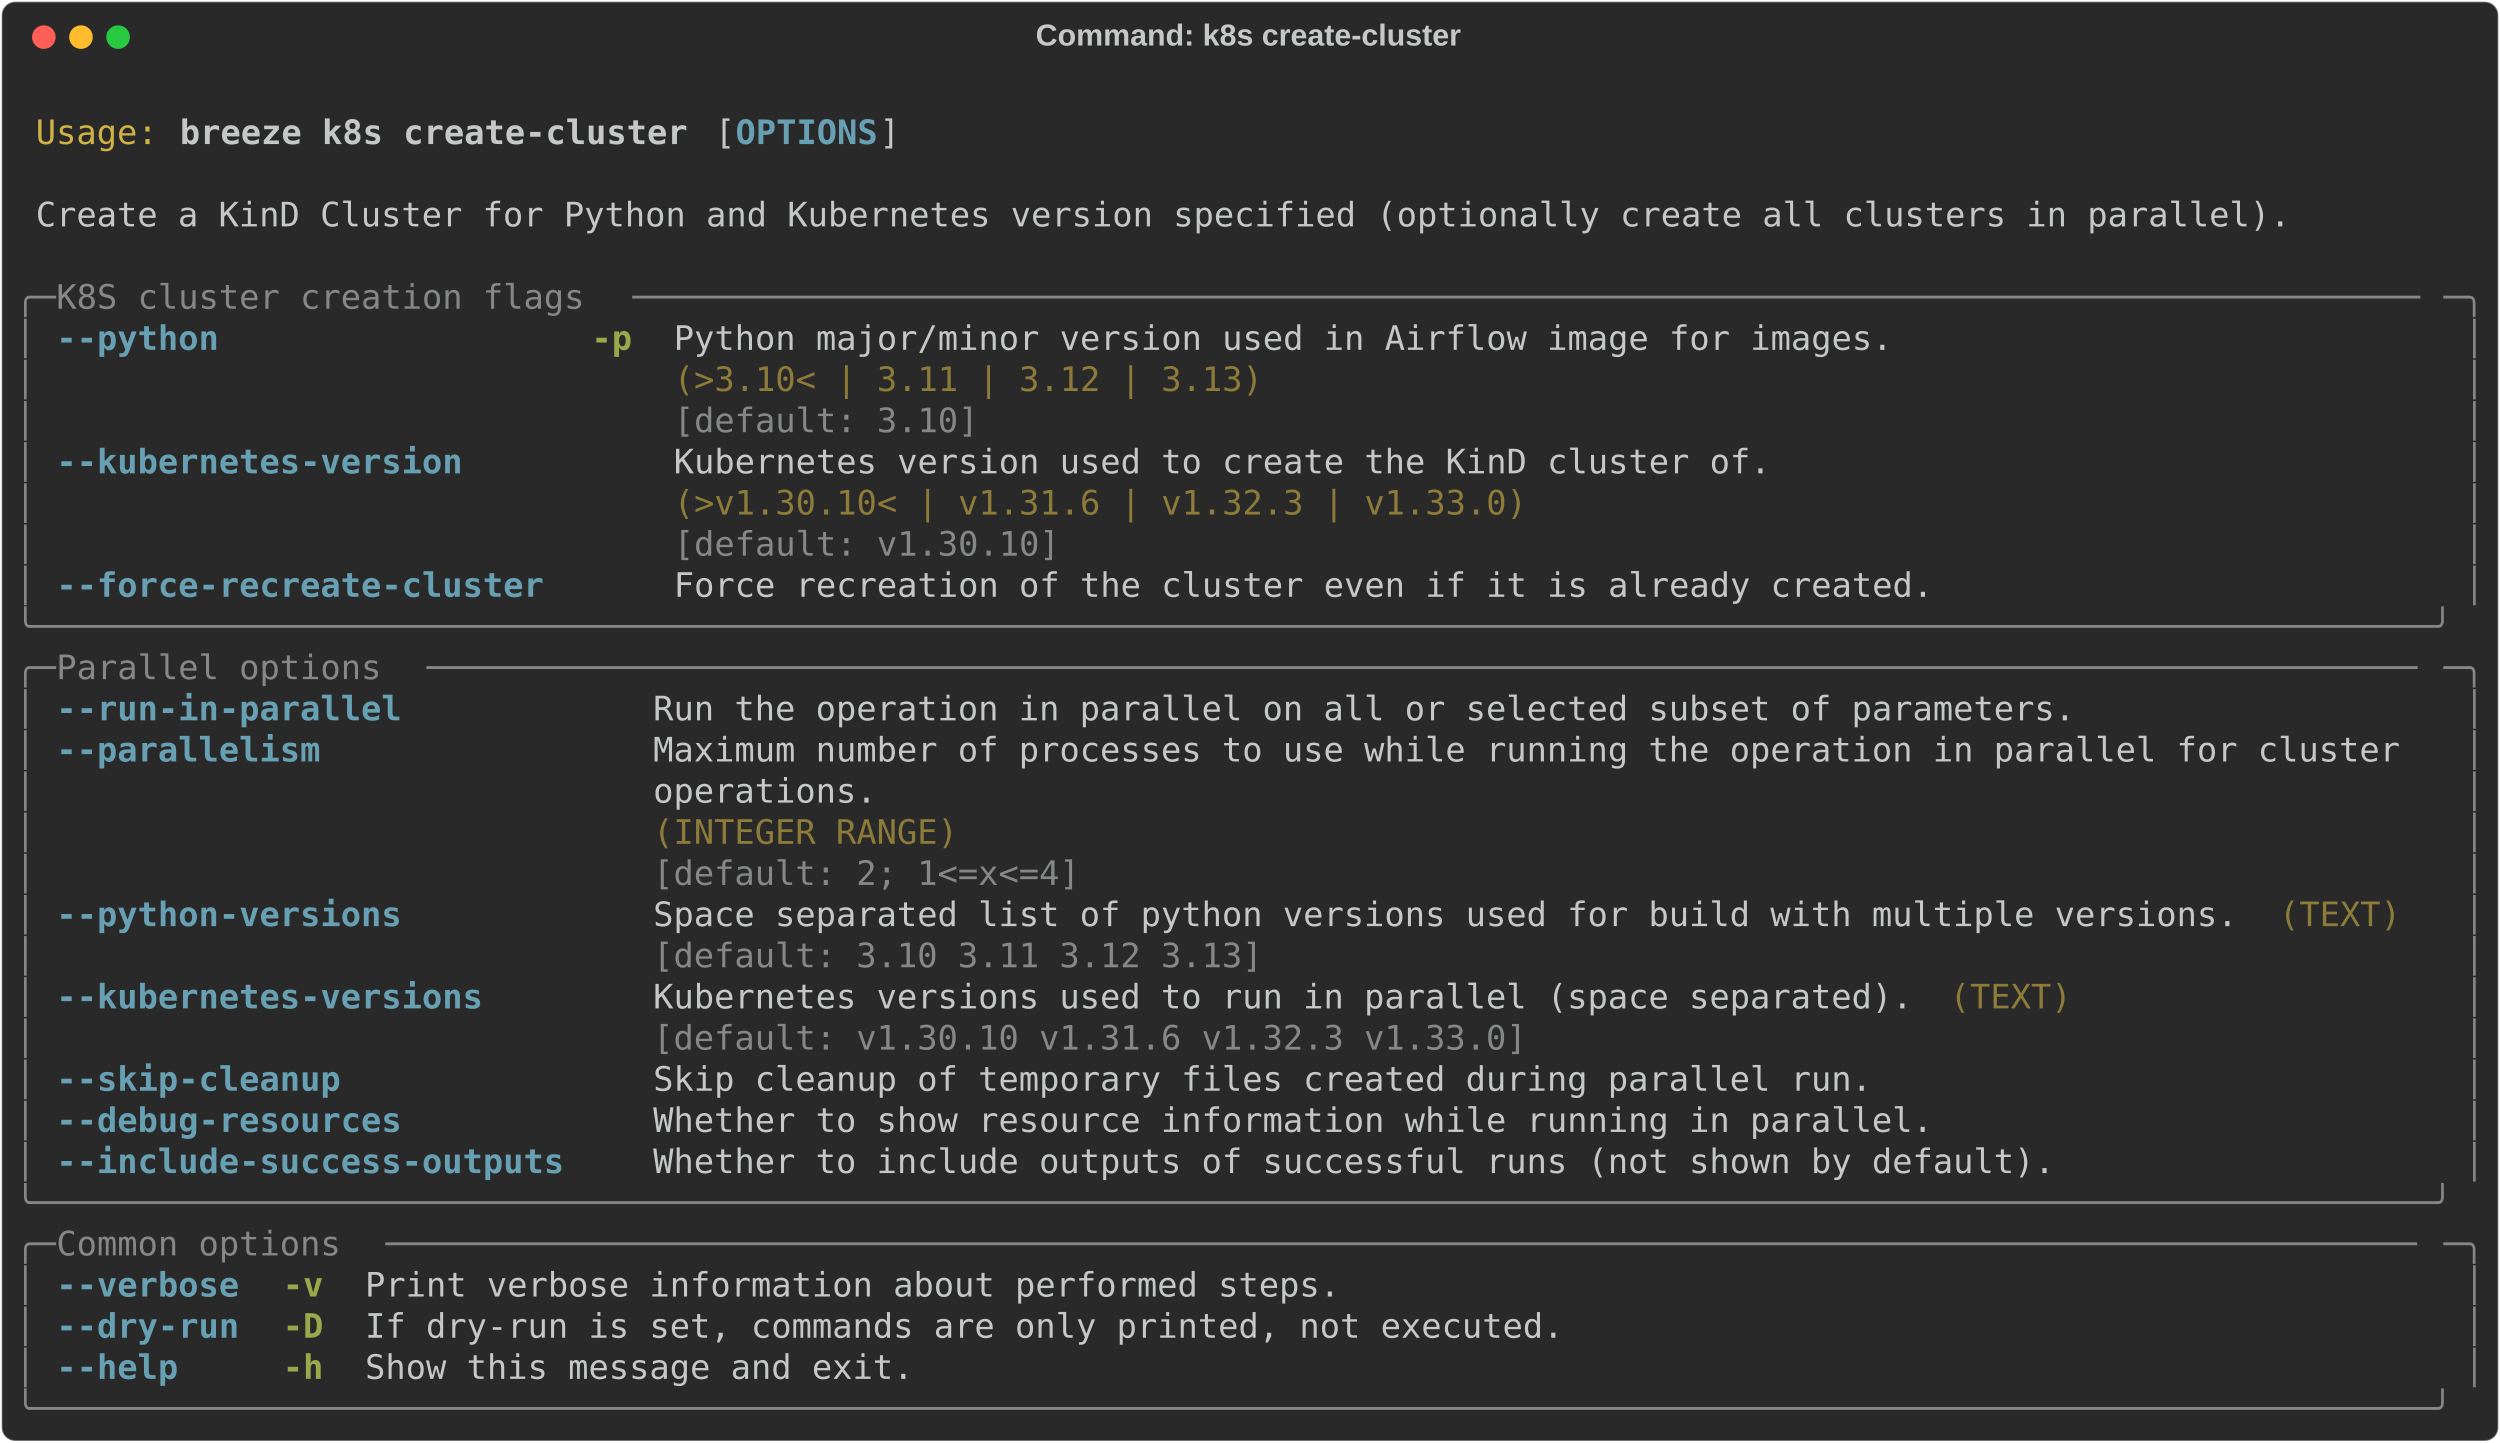
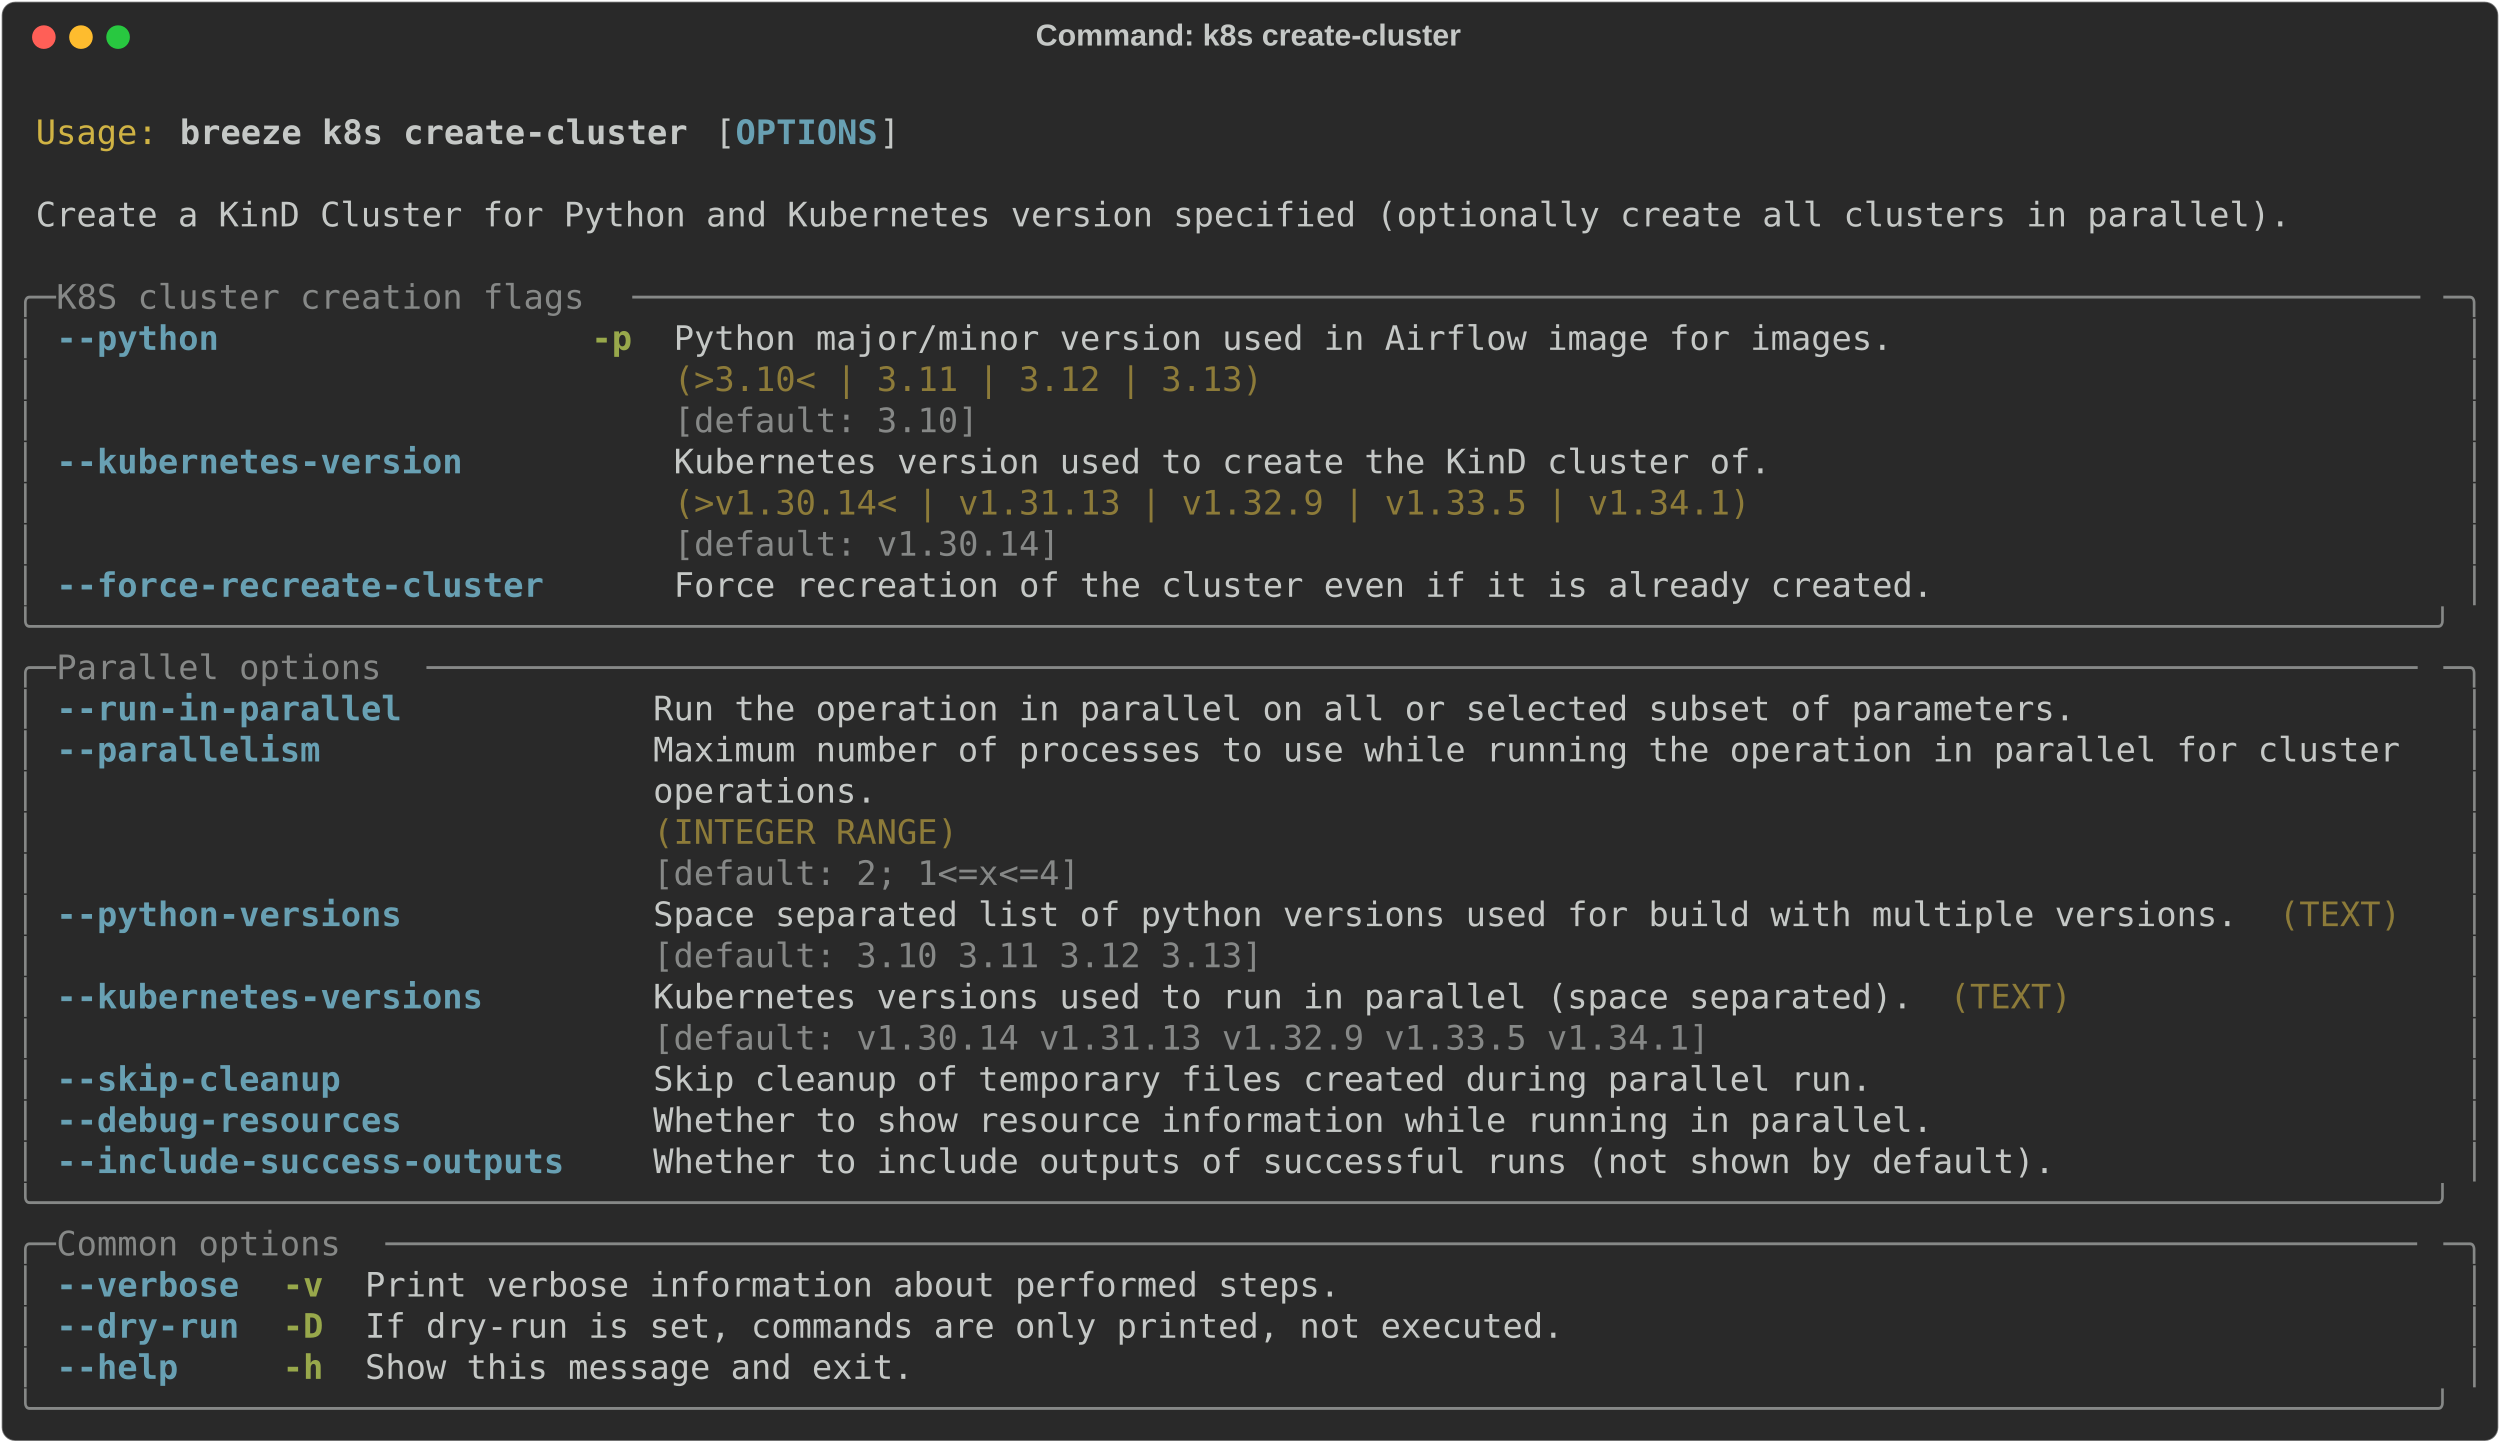
<svg xmlns="http://www.w3.org/2000/svg" class="rich-terminal" viewBox="0 0 1482 855.2">
  <style>

    @font-face {
        font-family: "Fira Code";
        src: local("FiraCode-Regular"),
                url("https://cdnjs.cloudflare.com/ajax/libs/firacode/6.2.0/woff2/FiraCode-Regular.woff2") format("woff2"),
                url("https://cdnjs.cloudflare.com/ajax/libs/firacode/6.2.0/woff/FiraCode-Regular.woff") format("woff");
        font-style: normal;
        font-weight: 400;
    }
    @font-face {
        font-family: "Fira Code";
        src: local("FiraCode-Bold"),
                url("https://cdnjs.cloudflare.com/ajax/libs/firacode/6.2.0/woff2/FiraCode-Bold.woff2") format("woff2"),
                url("https://cdnjs.cloudflare.com/ajax/libs/firacode/6.2.0/woff/FiraCode-Bold.woff") format("woff");
        font-style: bold;
        font-weight: 700;
    }

    .breeze-k8s-create-cluster-matrix {
        font-family: Fira Code, monospace;
        font-size: 20px;
        line-height: 24.4px;
        font-variant-east-asian: full-width;
    }

    .breeze-k8s-create-cluster-title {
        font-size: 18px;
        font-weight: bold;
        font-family: arial;
    }

    .breeze-k8s-create-cluster-r1 { fill: #c5c8c6 }
.breeze-k8s-create-cluster-r2 { fill: #d0b344 }
.breeze-k8s-create-cluster-r3 { fill: #c5c8c6;font-weight: bold }
.breeze-k8s-create-cluster-r4 { fill: #68a0b3;font-weight: bold }
.breeze-k8s-create-cluster-r5 { fill: #868887 }
.breeze-k8s-create-cluster-r6 { fill: #98a84b;font-weight: bold }
.breeze-k8s-create-cluster-r7 { fill: #8d7b39 }
    </style>
  <defs>
    <clipPath id="breeze-k8s-create-cluster-clip-terminal">
      <rect x="0" y="0" width="1463.0" height="804.2" />
    </clipPath>
    <clipPath id="breeze-k8s-create-cluster-line-0">
      <rect x="0" y="1.5" width="1464" height="24.65" />
    </clipPath>
    <clipPath id="breeze-k8s-create-cluster-line-1">
      <rect x="0" y="25.9" width="1464" height="24.65" />
    </clipPath>
    <clipPath id="breeze-k8s-create-cluster-line-2">
      <rect x="0" y="50.3" width="1464" height="24.65" />
    </clipPath>
    <clipPath id="breeze-k8s-create-cluster-line-3">
      <rect x="0" y="74.7" width="1464" height="24.65" />
    </clipPath>
    <clipPath id="breeze-k8s-create-cluster-line-4">
      <rect x="0" y="99.1" width="1464" height="24.65" />
    </clipPath>
    <clipPath id="breeze-k8s-create-cluster-line-5">
      <rect x="0" y="123.5" width="1464" height="24.65" />
    </clipPath>
    <clipPath id="breeze-k8s-create-cluster-line-6">
      <rect x="0" y="147.9" width="1464" height="24.65" />
    </clipPath>
    <clipPath id="breeze-k8s-create-cluster-line-7">
      <rect x="0" y="172.3" width="1464" height="24.65" />
    </clipPath>
    <clipPath id="breeze-k8s-create-cluster-line-8">
      <rect x="0" y="196.7" width="1464" height="24.65" />
    </clipPath>
    <clipPath id="breeze-k8s-create-cluster-line-9">
      <rect x="0" y="221.1" width="1464" height="24.65" />
    </clipPath>
    <clipPath id="breeze-k8s-create-cluster-line-10">
      <rect x="0" y="245.5" width="1464" height="24.65" />
    </clipPath>
    <clipPath id="breeze-k8s-create-cluster-line-11">
      <rect x="0" y="269.9" width="1464" height="24.65" />
    </clipPath>
    <clipPath id="breeze-k8s-create-cluster-line-12">
      <rect x="0" y="294.3" width="1464" height="24.65" />
    </clipPath>
    <clipPath id="breeze-k8s-create-cluster-line-13">
      <rect x="0" y="318.7" width="1464" height="24.65" />
    </clipPath>
    <clipPath id="breeze-k8s-create-cluster-line-14">
      <rect x="0" y="343.1" width="1464" height="24.65" />
    </clipPath>
    <clipPath id="breeze-k8s-create-cluster-line-15">
      <rect x="0" y="367.5" width="1464" height="24.65" />
    </clipPath>
    <clipPath id="breeze-k8s-create-cluster-line-16">
      <rect x="0" y="391.9" width="1464" height="24.65" />
    </clipPath>
    <clipPath id="breeze-k8s-create-cluster-line-17">
      <rect x="0" y="416.3" width="1464" height="24.65" />
    </clipPath>
    <clipPath id="breeze-k8s-create-cluster-line-18">
      <rect x="0" y="440.7" width="1464" height="24.65" />
    </clipPath>
    <clipPath id="breeze-k8s-create-cluster-line-19">
      <rect x="0" y="465.1" width="1464" height="24.65" />
    </clipPath>
    <clipPath id="breeze-k8s-create-cluster-line-20">
      <rect x="0" y="489.5" width="1464" height="24.65" />
    </clipPath>
    <clipPath id="breeze-k8s-create-cluster-line-21">
      <rect x="0" y="513.9" width="1464" height="24.65" />
    </clipPath>
    <clipPath id="breeze-k8s-create-cluster-line-22">
      <rect x="0" y="538.3" width="1464" height="24.65" />
    </clipPath>
    <clipPath id="breeze-k8s-create-cluster-line-23">
      <rect x="0" y="562.7" width="1464" height="24.65" />
    </clipPath>
    <clipPath id="breeze-k8s-create-cluster-line-24">
      <rect x="0" y="587.1" width="1464" height="24.65" />
    </clipPath>
    <clipPath id="breeze-k8s-create-cluster-line-25">
      <rect x="0" y="611.5" width="1464" height="24.65" />
    </clipPath>
    <clipPath id="breeze-k8s-create-cluster-line-26">
      <rect x="0" y="635.9" width="1464" height="24.65" />
    </clipPath>
    <clipPath id="breeze-k8s-create-cluster-line-27">
      <rect x="0" y="660.3" width="1464" height="24.65" />
    </clipPath>
    <clipPath id="breeze-k8s-create-cluster-line-28">
      <rect x="0" y="684.7" width="1464" height="24.65" />
    </clipPath>
    <clipPath id="breeze-k8s-create-cluster-line-29">
      <rect x="0" y="709.1" width="1464" height="24.65" />
    </clipPath>
    <clipPath id="breeze-k8s-create-cluster-line-30">
      <rect x="0" y="733.5" width="1464" height="24.65" />
    </clipPath>
    <clipPath id="breeze-k8s-create-cluster-line-31">
      <rect x="0" y="757.9" width="1464" height="24.65" />
    </clipPath>
  </defs>
  <rect fill="#292929" stroke="rgba(255,255,255,0.35)" stroke-width="1" x="1" y="1" width="1480" height="853.2" rx="8" />
  <text class="breeze-k8s-create-cluster-title" fill="#c5c8c6" text-anchor="middle" x="740" y="27">Command: k8s create-cluster</text>
  <g transform="translate(26,22)">
    <circle cx="0" cy="0" r="7" fill="#ff5f57" />
    <circle cx="22" cy="0" r="7" fill="#febc2e" />
    <circle cx="44" cy="0" r="7" fill="#28c840" />
  </g>
  <g transform="translate(9, 41)" clip-path="url(#breeze-k8s-create-cluster-clip-terminal)">
    <g class="breeze-k8s-create-cluster-matrix">
      <text class="breeze-k8s-create-cluster-r1" x="1464" y="20" textLength="12.2" clip-path="url(#breeze-k8s-create-cluster-line-0)">
</text>
      <text class="breeze-k8s-create-cluster-r2" x="12.2" y="44.4" textLength="73.2" clip-path="url(#breeze-k8s-create-cluster-line-1)">Usage:</text>
      <text class="breeze-k8s-create-cluster-r3" x="97.6" y="44.4" textLength="305" clip-path="url(#breeze-k8s-create-cluster-line-1)">breeze k8s create-cluster</text>
      <text class="breeze-k8s-create-cluster-r1" x="414.8" y="44.4" textLength="12.2" clip-path="url(#breeze-k8s-create-cluster-line-1)">[</text>
      <text class="breeze-k8s-create-cluster-r4" x="427" y="44.4" textLength="85.4" clip-path="url(#breeze-k8s-create-cluster-line-1)">OPTIONS</text>
      <text class="breeze-k8s-create-cluster-r1" x="512.4" y="44.4" textLength="12.2" clip-path="url(#breeze-k8s-create-cluster-line-1)">]</text>
      <text class="breeze-k8s-create-cluster-r1" x="1464" y="44.4" textLength="12.2" clip-path="url(#breeze-k8s-create-cluster-line-1)">
</text>
      <text class="breeze-k8s-create-cluster-r1" x="1464" y="68.8" textLength="12.2" clip-path="url(#breeze-k8s-create-cluster-line-2)">
</text>
      <text class="breeze-k8s-create-cluster-r1" x="12.2" y="93.2" textLength="1354.2" clip-path="url(#breeze-k8s-create-cluster-line-3)">Create a KinD Cluster for Python and Kubernetes version specified (optionally create all clusters in parallel).</text>
      <text class="breeze-k8s-create-cluster-r1" x="1464" y="93.2" textLength="12.2" clip-path="url(#breeze-k8s-create-cluster-line-3)">
</text>
      <text class="breeze-k8s-create-cluster-r1" x="1464" y="117.6" textLength="12.2" clip-path="url(#breeze-k8s-create-cluster-line-4)">
</text>
      <text class="breeze-k8s-create-cluster-r5" x="0" y="142" textLength="24.4" clip-path="url(#breeze-k8s-create-cluster-line-5)">╭─</text>
      <text class="breeze-k8s-create-cluster-r5" x="24.4" y="142" textLength="341.6" clip-path="url(#breeze-k8s-create-cluster-line-5)"> K8S cluster creation flags </text>
      <text class="breeze-k8s-create-cluster-r5" x="366" y="142" textLength="1073.6" clip-path="url(#breeze-k8s-create-cluster-line-5)">────────────────────────────────────────────────────────────────────────────────────────</text>
      <text class="breeze-k8s-create-cluster-r5" x="1439.6" y="142" textLength="24.4" clip-path="url(#breeze-k8s-create-cluster-line-5)">─╮</text>
      <text class="breeze-k8s-create-cluster-r1" x="1464" y="142" textLength="12.2" clip-path="url(#breeze-k8s-create-cluster-line-5)">
</text>
      <text class="breeze-k8s-create-cluster-r5" x="0" y="166.4" textLength="12.2" clip-path="url(#breeze-k8s-create-cluster-line-6)">│</text>
      <text class="breeze-k8s-create-cluster-r4" x="24.4" y="166.4" textLength="97.6" clip-path="url(#breeze-k8s-create-cluster-line-6)">--python</text>
      <text class="breeze-k8s-create-cluster-r6" x="341.6" y="166.4" textLength="24.4" clip-path="url(#breeze-k8s-create-cluster-line-6)">-p</text>
      <text class="breeze-k8s-create-cluster-r1" x="390.4" y="166.4" textLength="732" clip-path="url(#breeze-k8s-create-cluster-line-6)">Python major/minor version used in Airflow image for images.</text>
      <text class="breeze-k8s-create-cluster-r5" x="1451.8" y="166.4" textLength="12.2" clip-path="url(#breeze-k8s-create-cluster-line-6)">│</text>
      <text class="breeze-k8s-create-cluster-r1" x="1464" y="166.4" textLength="12.2" clip-path="url(#breeze-k8s-create-cluster-line-6)">
</text>
      <text class="breeze-k8s-create-cluster-r5" x="0" y="190.8" textLength="12.2" clip-path="url(#breeze-k8s-create-cluster-line-7)">│</text>
      <text class="breeze-k8s-create-cluster-r7" x="390.4" y="190.8" textLength="732" clip-path="url(#breeze-k8s-create-cluster-line-7)">(&gt;3.10&lt; | 3.11 | 3.12 | 3.13)                               </text>
      <text class="breeze-k8s-create-cluster-r5" x="1451.8" y="190.8" textLength="12.2" clip-path="url(#breeze-k8s-create-cluster-line-7)">│</text>
      <text class="breeze-k8s-create-cluster-r1" x="1464" y="190.8" textLength="12.2" clip-path="url(#breeze-k8s-create-cluster-line-7)">
</text>
      <text class="breeze-k8s-create-cluster-r5" x="0" y="215.2" textLength="12.2" clip-path="url(#breeze-k8s-create-cluster-line-8)">│</text>
      <text class="breeze-k8s-create-cluster-r5" x="390.4" y="215.2" textLength="732" clip-path="url(#breeze-k8s-create-cluster-line-8)">[default: 3.10]                                             </text>
      <text class="breeze-k8s-create-cluster-r5" x="1451.8" y="215.2" textLength="12.2" clip-path="url(#breeze-k8s-create-cluster-line-8)">│</text>
      <text class="breeze-k8s-create-cluster-r1" x="1464" y="215.2" textLength="12.2" clip-path="url(#breeze-k8s-create-cluster-line-8)">
</text>
      <text class="breeze-k8s-create-cluster-r5" x="0" y="239.6" textLength="12.2" clip-path="url(#breeze-k8s-create-cluster-line-9)">│</text>
      <text class="breeze-k8s-create-cluster-r4" x="24.4" y="239.6" textLength="244" clip-path="url(#breeze-k8s-create-cluster-line-9)">--kubernetes-version</text>
      <text class="breeze-k8s-create-cluster-r1" x="390.4" y="239.6" textLength="658.8" clip-path="url(#breeze-k8s-create-cluster-line-9)">Kubernetes version used to create the KinD cluster of.</text>
      <text class="breeze-k8s-create-cluster-r5" x="1451.8" y="239.6" textLength="12.2" clip-path="url(#breeze-k8s-create-cluster-line-9)">│</text>
      <text class="breeze-k8s-create-cluster-r1" x="1464" y="239.6" textLength="12.2" clip-path="url(#breeze-k8s-create-cluster-line-9)">
</text>
      <text class="breeze-k8s-create-cluster-r5" x="0" y="264" textLength="12.2" clip-path="url(#breeze-k8s-create-cluster-line-10)">│</text>
-       <text class="breeze-k8s-create-cluster-r7" x="390.4" y="264" textLength="658.8" clip-path="url(#breeze-k8s-create-cluster-line-10)">(&gt;v1.30.10&lt; | v1.31.6 | v1.32.3 | v1.33.0)            </text>
+       <text class="breeze-k8s-create-cluster-r7" x="390.4" y="264" textLength="658.8" clip-path="url(#breeze-k8s-create-cluster-line-10)">(&gt;v1.30.14&lt; | v1.31.13 | v1.32.9 | v1.33.5 | v1.34.1) </text>
      <text class="breeze-k8s-create-cluster-r5" x="1451.8" y="264" textLength="12.2" clip-path="url(#breeze-k8s-create-cluster-line-10)">│</text>
      <text class="breeze-k8s-create-cluster-r1" x="1464" y="264" textLength="12.2" clip-path="url(#breeze-k8s-create-cluster-line-10)">
</text>
      <text class="breeze-k8s-create-cluster-r5" x="0" y="288.4" textLength="12.2" clip-path="url(#breeze-k8s-create-cluster-line-11)">│</text>
-       <text class="breeze-k8s-create-cluster-r5" x="390.4" y="288.4" textLength="658.8" clip-path="url(#breeze-k8s-create-cluster-line-11)">[default: v1.30.10]                                   </text>
+       <text class="breeze-k8s-create-cluster-r5" x="390.4" y="288.4" textLength="658.8" clip-path="url(#breeze-k8s-create-cluster-line-11)">[default: v1.30.14]                                   </text>
      <text class="breeze-k8s-create-cluster-r5" x="1451.8" y="288.4" textLength="12.2" clip-path="url(#breeze-k8s-create-cluster-line-11)">│</text>
      <text class="breeze-k8s-create-cluster-r1" x="1464" y="288.4" textLength="12.2" clip-path="url(#breeze-k8s-create-cluster-line-11)">
</text>
      <text class="breeze-k8s-create-cluster-r5" x="0" y="312.8" textLength="12.2" clip-path="url(#breeze-k8s-create-cluster-line-12)">│</text>
      <text class="breeze-k8s-create-cluster-r4" x="24.4" y="312.8" textLength="292.8" clip-path="url(#breeze-k8s-create-cluster-line-12)">--force-recreate-cluster</text>
      <text class="breeze-k8s-create-cluster-r1" x="390.4" y="312.8" textLength="756.4" clip-path="url(#breeze-k8s-create-cluster-line-12)">Force recreation of the cluster even if it is already created.</text>
      <text class="breeze-k8s-create-cluster-r5" x="1451.8" y="312.8" textLength="12.2" clip-path="url(#breeze-k8s-create-cluster-line-12)">│</text>
      <text class="breeze-k8s-create-cluster-r1" x="1464" y="312.8" textLength="12.2" clip-path="url(#breeze-k8s-create-cluster-line-12)">
</text>
      <text class="breeze-k8s-create-cluster-r5" x="0" y="337.2" textLength="1464" clip-path="url(#breeze-k8s-create-cluster-line-13)">╰──────────────────────────────────────────────────────────────────────────────────────────────────────────────────────╯</text>
      <text class="breeze-k8s-create-cluster-r1" x="1464" y="337.2" textLength="12.2" clip-path="url(#breeze-k8s-create-cluster-line-13)">
</text>
      <text class="breeze-k8s-create-cluster-r5" x="0" y="361.6" textLength="24.4" clip-path="url(#breeze-k8s-create-cluster-line-14)">╭─</text>
      <text class="breeze-k8s-create-cluster-r5" x="24.4" y="361.6" textLength="219.6" clip-path="url(#breeze-k8s-create-cluster-line-14)"> Parallel options </text>
      <text class="breeze-k8s-create-cluster-r5" x="244" y="361.6" textLength="1195.6" clip-path="url(#breeze-k8s-create-cluster-line-14)">──────────────────────────────────────────────────────────────────────────────────────────────────</text>
      <text class="breeze-k8s-create-cluster-r5" x="1439.6" y="361.6" textLength="24.4" clip-path="url(#breeze-k8s-create-cluster-line-14)">─╮</text>
      <text class="breeze-k8s-create-cluster-r1" x="1464" y="361.6" textLength="12.2" clip-path="url(#breeze-k8s-create-cluster-line-14)">
</text>
      <text class="breeze-k8s-create-cluster-r5" x="0" y="386" textLength="12.2" clip-path="url(#breeze-k8s-create-cluster-line-15)">│</text>
      <text class="breeze-k8s-create-cluster-r4" x="24.4" y="386" textLength="207.4" clip-path="url(#breeze-k8s-create-cluster-line-15)">--run-in-parallel</text>
      <text class="breeze-k8s-create-cluster-r1" x="378.2" y="386" textLength="854" clip-path="url(#breeze-k8s-create-cluster-line-15)">Run the operation in parallel on all or selected subset of parameters.</text>
      <text class="breeze-k8s-create-cluster-r5" x="1451.8" y="386" textLength="12.2" clip-path="url(#breeze-k8s-create-cluster-line-15)">│</text>
      <text class="breeze-k8s-create-cluster-r1" x="1464" y="386" textLength="12.2" clip-path="url(#breeze-k8s-create-cluster-line-15)">
</text>
      <text class="breeze-k8s-create-cluster-r5" x="0" y="410.4" textLength="12.2" clip-path="url(#breeze-k8s-create-cluster-line-16)">│</text>
      <text class="breeze-k8s-create-cluster-r4" x="24.4" y="410.4" textLength="158.6" clip-path="url(#breeze-k8s-create-cluster-line-16)">--parallelism</text>
      <text class="breeze-k8s-create-cluster-r1" x="378.2" y="410.4" textLength="1061.4" clip-path="url(#breeze-k8s-create-cluster-line-16)">Maximum number of processes to use while running the operation in parallel for cluster </text>
      <text class="breeze-k8s-create-cluster-r5" x="1451.8" y="410.4" textLength="12.2" clip-path="url(#breeze-k8s-create-cluster-line-16)">│</text>
      <text class="breeze-k8s-create-cluster-r1" x="1464" y="410.4" textLength="12.2" clip-path="url(#breeze-k8s-create-cluster-line-16)">
</text>
      <text class="breeze-k8s-create-cluster-r5" x="0" y="434.8" textLength="12.2" clip-path="url(#breeze-k8s-create-cluster-line-17)">│</text>
      <text class="breeze-k8s-create-cluster-r1" x="378.2" y="434.8" textLength="1061.4" clip-path="url(#breeze-k8s-create-cluster-line-17)">operations.                                                                            </text>
      <text class="breeze-k8s-create-cluster-r5" x="1451.8" y="434.8" textLength="12.2" clip-path="url(#breeze-k8s-create-cluster-line-17)">│</text>
      <text class="breeze-k8s-create-cluster-r1" x="1464" y="434.8" textLength="12.2" clip-path="url(#breeze-k8s-create-cluster-line-17)">
</text>
      <text class="breeze-k8s-create-cluster-r5" x="0" y="459.2" textLength="12.2" clip-path="url(#breeze-k8s-create-cluster-line-18)">│</text>
      <text class="breeze-k8s-create-cluster-r7" x="378.2" y="459.2" textLength="1061.4" clip-path="url(#breeze-k8s-create-cluster-line-18)">(INTEGER RANGE)                                                                        </text>
      <text class="breeze-k8s-create-cluster-r5" x="1451.8" y="459.2" textLength="12.2" clip-path="url(#breeze-k8s-create-cluster-line-18)">│</text>
      <text class="breeze-k8s-create-cluster-r1" x="1464" y="459.2" textLength="12.2" clip-path="url(#breeze-k8s-create-cluster-line-18)">
</text>
      <text class="breeze-k8s-create-cluster-r5" x="0" y="483.6" textLength="12.2" clip-path="url(#breeze-k8s-create-cluster-line-19)">│</text>
      <text class="breeze-k8s-create-cluster-r5" x="378.2" y="483.6" textLength="1061.4" clip-path="url(#breeze-k8s-create-cluster-line-19)">[default: 2; 1&lt;=x&lt;=4]                                                                  </text>
      <text class="breeze-k8s-create-cluster-r5" x="1451.8" y="483.6" textLength="12.2" clip-path="url(#breeze-k8s-create-cluster-line-19)">│</text>
      <text class="breeze-k8s-create-cluster-r1" x="1464" y="483.6" textLength="12.2" clip-path="url(#breeze-k8s-create-cluster-line-19)">
</text>
      <text class="breeze-k8s-create-cluster-r5" x="0" y="508" textLength="12.2" clip-path="url(#breeze-k8s-create-cluster-line-20)">│</text>
      <text class="breeze-k8s-create-cluster-r4" x="24.4" y="508" textLength="207.4" clip-path="url(#breeze-k8s-create-cluster-line-20)">--python-versions</text>
      <text class="breeze-k8s-create-cluster-r1" x="378.2" y="508" textLength="951.6" clip-path="url(#breeze-k8s-create-cluster-line-20)">Space separated list of python versions used for build with multiple versions.</text>
      <text class="breeze-k8s-create-cluster-r7" x="1342" y="508" textLength="73.2" clip-path="url(#breeze-k8s-create-cluster-line-20)">(TEXT)</text>
      <text class="breeze-k8s-create-cluster-r5" x="1451.8" y="508" textLength="12.2" clip-path="url(#breeze-k8s-create-cluster-line-20)">│</text>
      <text class="breeze-k8s-create-cluster-r1" x="1464" y="508" textLength="12.2" clip-path="url(#breeze-k8s-create-cluster-line-20)">
</text>
      <text class="breeze-k8s-create-cluster-r5" x="0" y="532.4" textLength="12.2" clip-path="url(#breeze-k8s-create-cluster-line-21)">│</text>
      <text class="breeze-k8s-create-cluster-r5" x="378.2" y="532.4" textLength="951.6" clip-path="url(#breeze-k8s-create-cluster-line-21)">[default: 3.10 3.11 3.12 3.13]                                                </text>
      <text class="breeze-k8s-create-cluster-r5" x="1451.8" y="532.4" textLength="12.2" clip-path="url(#breeze-k8s-create-cluster-line-21)">│</text>
      <text class="breeze-k8s-create-cluster-r1" x="1464" y="532.4" textLength="12.2" clip-path="url(#breeze-k8s-create-cluster-line-21)">
</text>
      <text class="breeze-k8s-create-cluster-r5" x="0" y="556.8" textLength="12.2" clip-path="url(#breeze-k8s-create-cluster-line-22)">│</text>
      <text class="breeze-k8s-create-cluster-r4" x="24.4" y="556.8" textLength="256.2" clip-path="url(#breeze-k8s-create-cluster-line-22)">--kubernetes-versions</text>
      <text class="breeze-k8s-create-cluster-r1" x="378.2" y="556.8" textLength="756.4" clip-path="url(#breeze-k8s-create-cluster-line-22)">Kubernetes versions used to run in parallel (space separated).</text>
      <text class="breeze-k8s-create-cluster-r7" x="1146.8" y="556.8" textLength="73.2" clip-path="url(#breeze-k8s-create-cluster-line-22)">(TEXT)</text>
      <text class="breeze-k8s-create-cluster-r5" x="1451.8" y="556.8" textLength="12.2" clip-path="url(#breeze-k8s-create-cluster-line-22)">│</text>
      <text class="breeze-k8s-create-cluster-r1" x="1464" y="556.8" textLength="12.2" clip-path="url(#breeze-k8s-create-cluster-line-22)">
</text>
      <text class="breeze-k8s-create-cluster-r5" x="0" y="581.2" textLength="12.2" clip-path="url(#breeze-k8s-create-cluster-line-23)">│</text>
-       <text class="breeze-k8s-create-cluster-r5" x="378.2" y="581.2" textLength="756.4" clip-path="url(#breeze-k8s-create-cluster-line-23)">[default: v1.30.10 v1.31.6 v1.32.3 v1.33.0]                   </text>
+       <text class="breeze-k8s-create-cluster-r5" x="378.2" y="581.2" textLength="756.4" clip-path="url(#breeze-k8s-create-cluster-line-23)">[default: v1.30.14 v1.31.13 v1.32.9 v1.33.5 v1.34.1]          </text>
      <text class="breeze-k8s-create-cluster-r5" x="1451.8" y="581.2" textLength="12.2" clip-path="url(#breeze-k8s-create-cluster-line-23)">│</text>
      <text class="breeze-k8s-create-cluster-r1" x="1464" y="581.2" textLength="12.2" clip-path="url(#breeze-k8s-create-cluster-line-23)">
</text>
      <text class="breeze-k8s-create-cluster-r5" x="0" y="605.6" textLength="12.2" clip-path="url(#breeze-k8s-create-cluster-line-24)">│</text>
      <text class="breeze-k8s-create-cluster-r4" x="24.4" y="605.6" textLength="170.8" clip-path="url(#breeze-k8s-create-cluster-line-24)">--skip-cleanup</text>
      <text class="breeze-k8s-create-cluster-r1" x="378.2" y="605.6" textLength="732" clip-path="url(#breeze-k8s-create-cluster-line-24)">Skip cleanup of temporary files created during parallel run.</text>
      <text class="breeze-k8s-create-cluster-r5" x="1451.8" y="605.6" textLength="12.2" clip-path="url(#breeze-k8s-create-cluster-line-24)">│</text>
      <text class="breeze-k8s-create-cluster-r1" x="1464" y="605.6" textLength="12.2" clip-path="url(#breeze-k8s-create-cluster-line-24)">
</text>
      <text class="breeze-k8s-create-cluster-r5" x="0" y="630" textLength="12.2" clip-path="url(#breeze-k8s-create-cluster-line-25)">│</text>
      <text class="breeze-k8s-create-cluster-r4" x="24.4" y="630" textLength="207.4" clip-path="url(#breeze-k8s-create-cluster-line-25)">--debug-resources</text>
      <text class="breeze-k8s-create-cluster-r1" x="378.2" y="630" textLength="768.6" clip-path="url(#breeze-k8s-create-cluster-line-25)">Whether to show resource information while running in parallel.</text>
      <text class="breeze-k8s-create-cluster-r5" x="1451.8" y="630" textLength="12.2" clip-path="url(#breeze-k8s-create-cluster-line-25)">│</text>
      <text class="breeze-k8s-create-cluster-r1" x="1464" y="630" textLength="12.2" clip-path="url(#breeze-k8s-create-cluster-line-25)">
</text>
      <text class="breeze-k8s-create-cluster-r5" x="0" y="654.4" textLength="12.2" clip-path="url(#breeze-k8s-create-cluster-line-26)">│</text>
      <text class="breeze-k8s-create-cluster-r4" x="24.4" y="654.4" textLength="305" clip-path="url(#breeze-k8s-create-cluster-line-26)">--include-success-outputs</text>
      <text class="breeze-k8s-create-cluster-r1" x="378.2" y="654.4" textLength="841.8" clip-path="url(#breeze-k8s-create-cluster-line-26)">Whether to include outputs of successful runs (not shown by default).</text>
      <text class="breeze-k8s-create-cluster-r5" x="1451.8" y="654.4" textLength="12.2" clip-path="url(#breeze-k8s-create-cluster-line-26)">│</text>
      <text class="breeze-k8s-create-cluster-r1" x="1464" y="654.4" textLength="12.2" clip-path="url(#breeze-k8s-create-cluster-line-26)">
</text>
      <text class="breeze-k8s-create-cluster-r5" x="0" y="678.8" textLength="1464" clip-path="url(#breeze-k8s-create-cluster-line-27)">╰──────────────────────────────────────────────────────────────────────────────────────────────────────────────────────╯</text>
      <text class="breeze-k8s-create-cluster-r1" x="1464" y="678.8" textLength="12.2" clip-path="url(#breeze-k8s-create-cluster-line-27)">
</text>
      <text class="breeze-k8s-create-cluster-r5" x="0" y="703.2" textLength="24.4" clip-path="url(#breeze-k8s-create-cluster-line-28)">╭─</text>
      <text class="breeze-k8s-create-cluster-r5" x="24.4" y="703.2" textLength="195.2" clip-path="url(#breeze-k8s-create-cluster-line-28)"> Common options </text>
      <text class="breeze-k8s-create-cluster-r5" x="219.6" y="703.2" textLength="1220" clip-path="url(#breeze-k8s-create-cluster-line-28)">────────────────────────────────────────────────────────────────────────────────────────────────────</text>
      <text class="breeze-k8s-create-cluster-r5" x="1439.6" y="703.2" textLength="24.4" clip-path="url(#breeze-k8s-create-cluster-line-28)">─╮</text>
      <text class="breeze-k8s-create-cluster-r1" x="1464" y="703.2" textLength="12.2" clip-path="url(#breeze-k8s-create-cluster-line-28)">
</text>
      <text class="breeze-k8s-create-cluster-r5" x="0" y="727.6" textLength="12.2" clip-path="url(#breeze-k8s-create-cluster-line-29)">│</text>
      <text class="breeze-k8s-create-cluster-r4" x="24.4" y="727.6" textLength="109.8" clip-path="url(#breeze-k8s-create-cluster-line-29)">--verbose</text>
      <text class="breeze-k8s-create-cluster-r6" x="158.6" y="727.6" textLength="24.4" clip-path="url(#breeze-k8s-create-cluster-line-29)">-v</text>
      <text class="breeze-k8s-create-cluster-r1" x="207.4" y="727.6" textLength="585.6" clip-path="url(#breeze-k8s-create-cluster-line-29)">Print verbose information about performed steps.</text>
      <text class="breeze-k8s-create-cluster-r5" x="1451.8" y="727.6" textLength="12.2" clip-path="url(#breeze-k8s-create-cluster-line-29)">│</text>
      <text class="breeze-k8s-create-cluster-r1" x="1464" y="727.6" textLength="12.2" clip-path="url(#breeze-k8s-create-cluster-line-29)">
</text>
      <text class="breeze-k8s-create-cluster-r5" x="0" y="752" textLength="12.2" clip-path="url(#breeze-k8s-create-cluster-line-30)">│</text>
      <text class="breeze-k8s-create-cluster-r4" x="24.4" y="752" textLength="109.8" clip-path="url(#breeze-k8s-create-cluster-line-30)">--dry-run</text>
      <text class="breeze-k8s-create-cluster-r6" x="158.6" y="752" textLength="24.4" clip-path="url(#breeze-k8s-create-cluster-line-30)">-D</text>
      <text class="breeze-k8s-create-cluster-r1" x="207.4" y="752" textLength="719.8" clip-path="url(#breeze-k8s-create-cluster-line-30)">If dry-run is set, commands are only printed, not executed.</text>
      <text class="breeze-k8s-create-cluster-r5" x="1451.8" y="752" textLength="12.2" clip-path="url(#breeze-k8s-create-cluster-line-30)">│</text>
      <text class="breeze-k8s-create-cluster-r1" x="1464" y="752" textLength="12.2" clip-path="url(#breeze-k8s-create-cluster-line-30)">
</text>
      <text class="breeze-k8s-create-cluster-r5" x="0" y="776.4" textLength="12.2" clip-path="url(#breeze-k8s-create-cluster-line-31)">│</text>
      <text class="breeze-k8s-create-cluster-r4" x="24.4" y="776.4" textLength="73.2" clip-path="url(#breeze-k8s-create-cluster-line-31)">--help</text>
      <text class="breeze-k8s-create-cluster-r6" x="158.6" y="776.4" textLength="24.4" clip-path="url(#breeze-k8s-create-cluster-line-31)">-h</text>
      <text class="breeze-k8s-create-cluster-r1" x="207.4" y="776.4" textLength="329.4" clip-path="url(#breeze-k8s-create-cluster-line-31)">Show this message and exit.</text>
      <text class="breeze-k8s-create-cluster-r5" x="1451.8" y="776.4" textLength="12.2" clip-path="url(#breeze-k8s-create-cluster-line-31)">│</text>
      <text class="breeze-k8s-create-cluster-r1" x="1464" y="776.4" textLength="12.2" clip-path="url(#breeze-k8s-create-cluster-line-31)">
</text>
      <text class="breeze-k8s-create-cluster-r5" x="0" y="800.8" textLength="1464" clip-path="url(#breeze-k8s-create-cluster-line-32)">╰──────────────────────────────────────────────────────────────────────────────────────────────────────────────────────╯</text>
      <text class="breeze-k8s-create-cluster-r1" x="1464" y="800.8" textLength="12.2" clip-path="url(#breeze-k8s-create-cluster-line-32)">
</text>
    </g>
  </g>
</svg>
